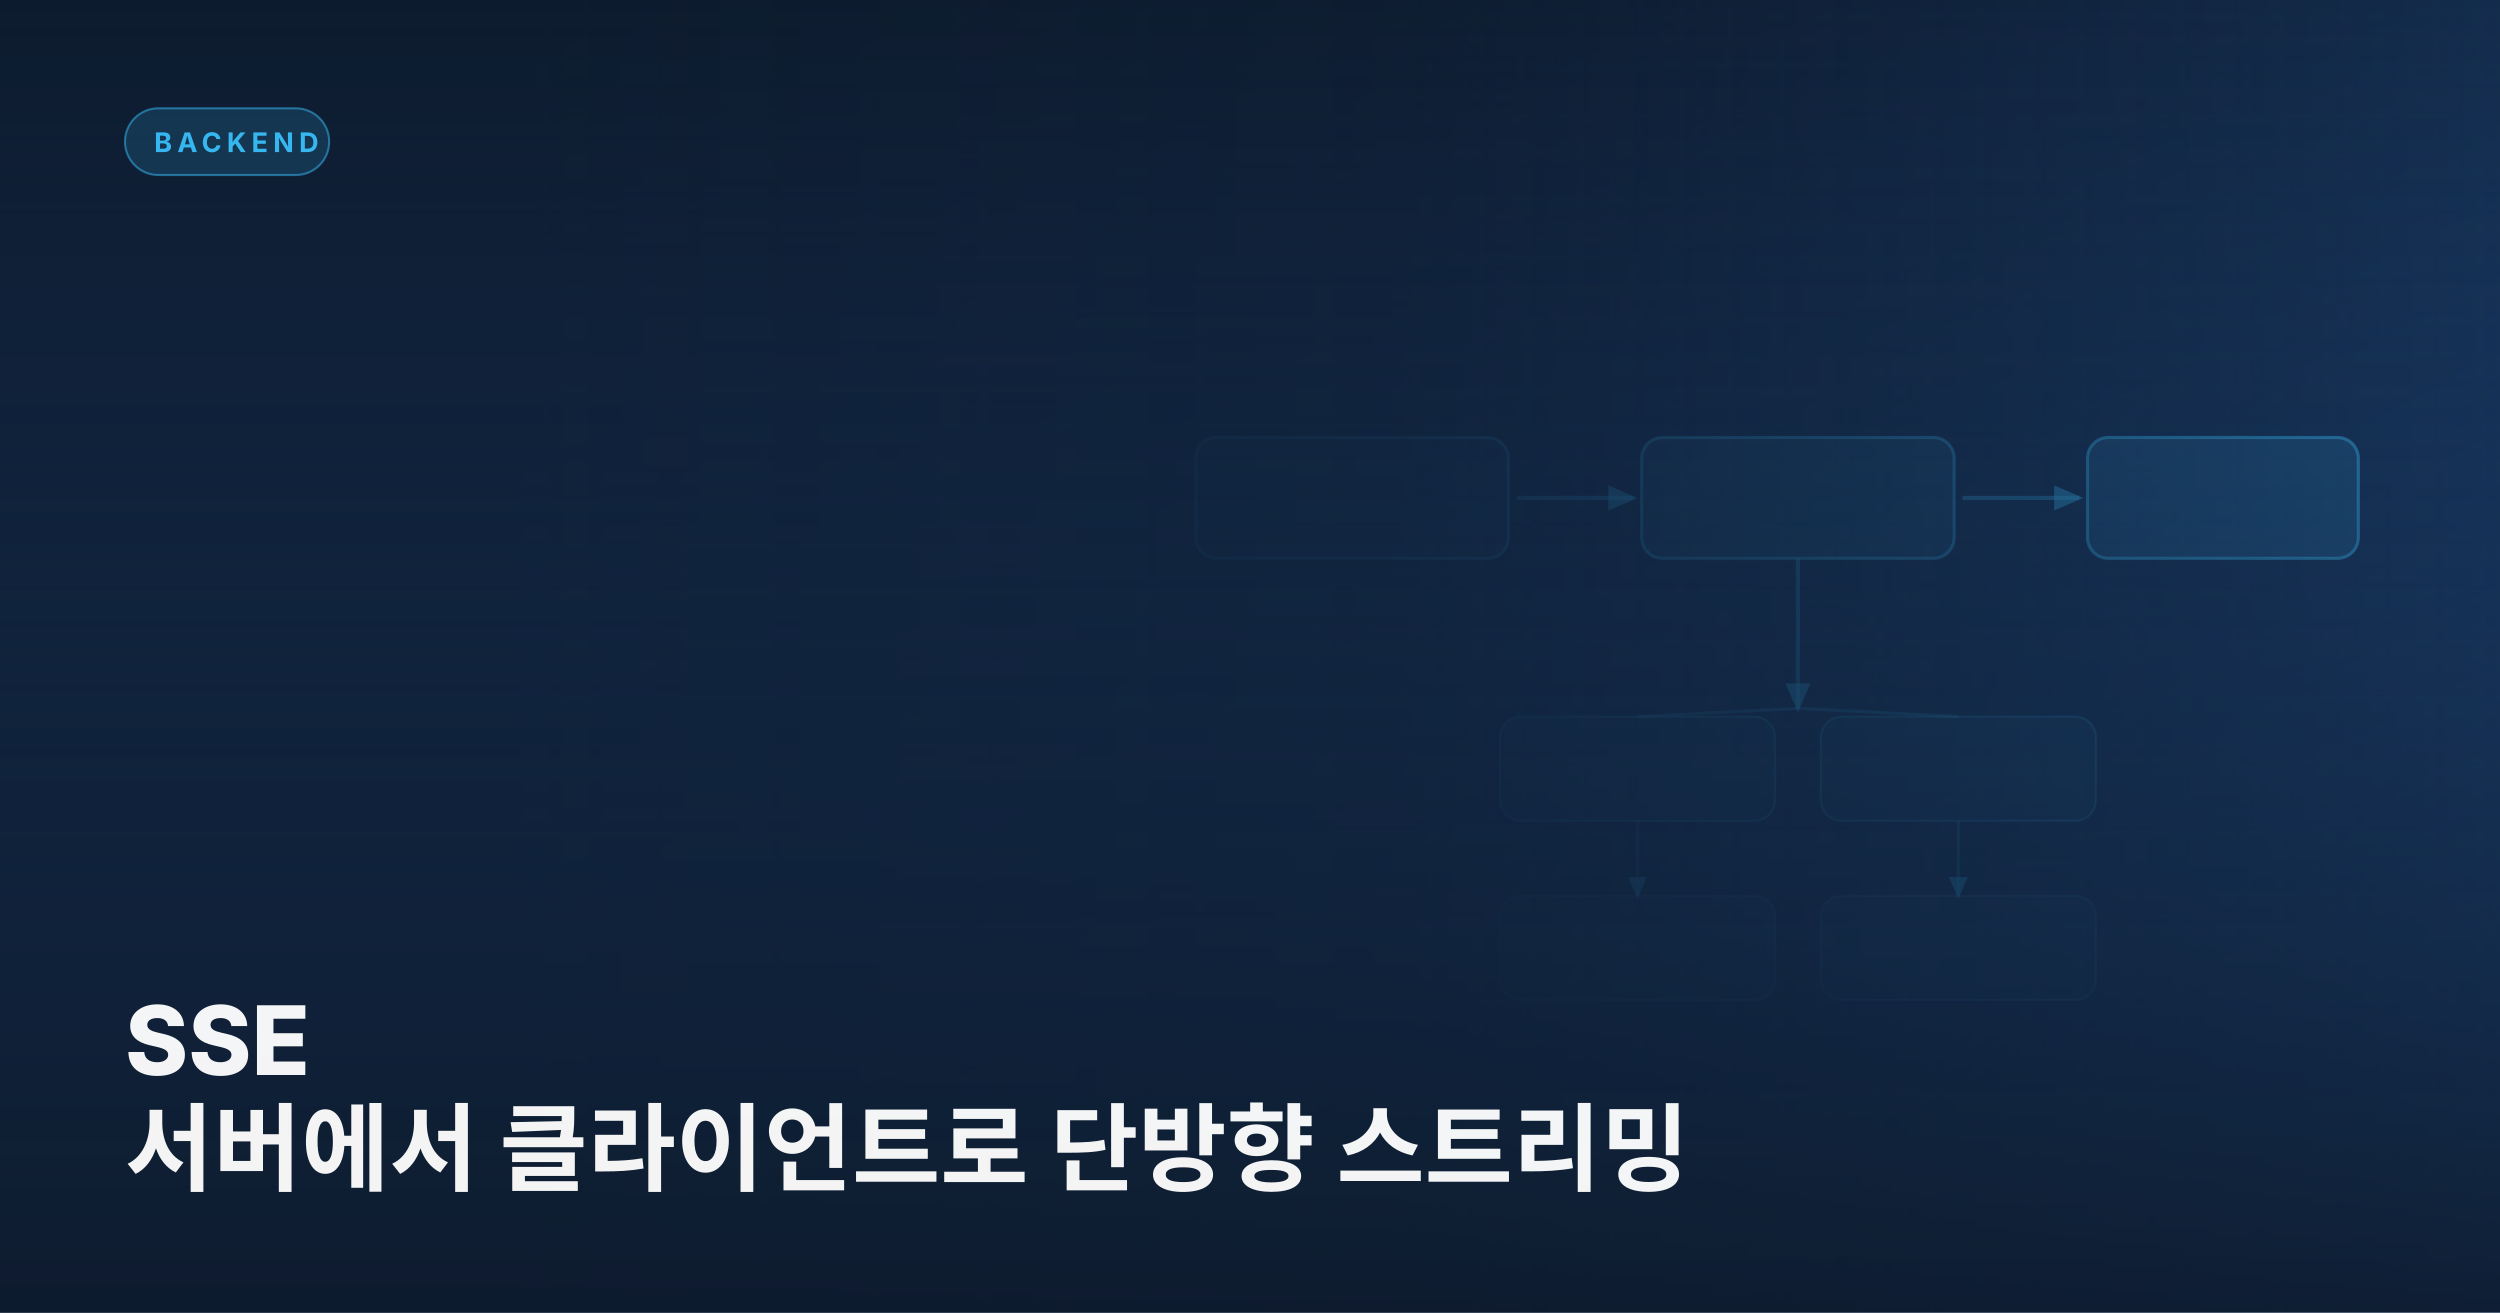
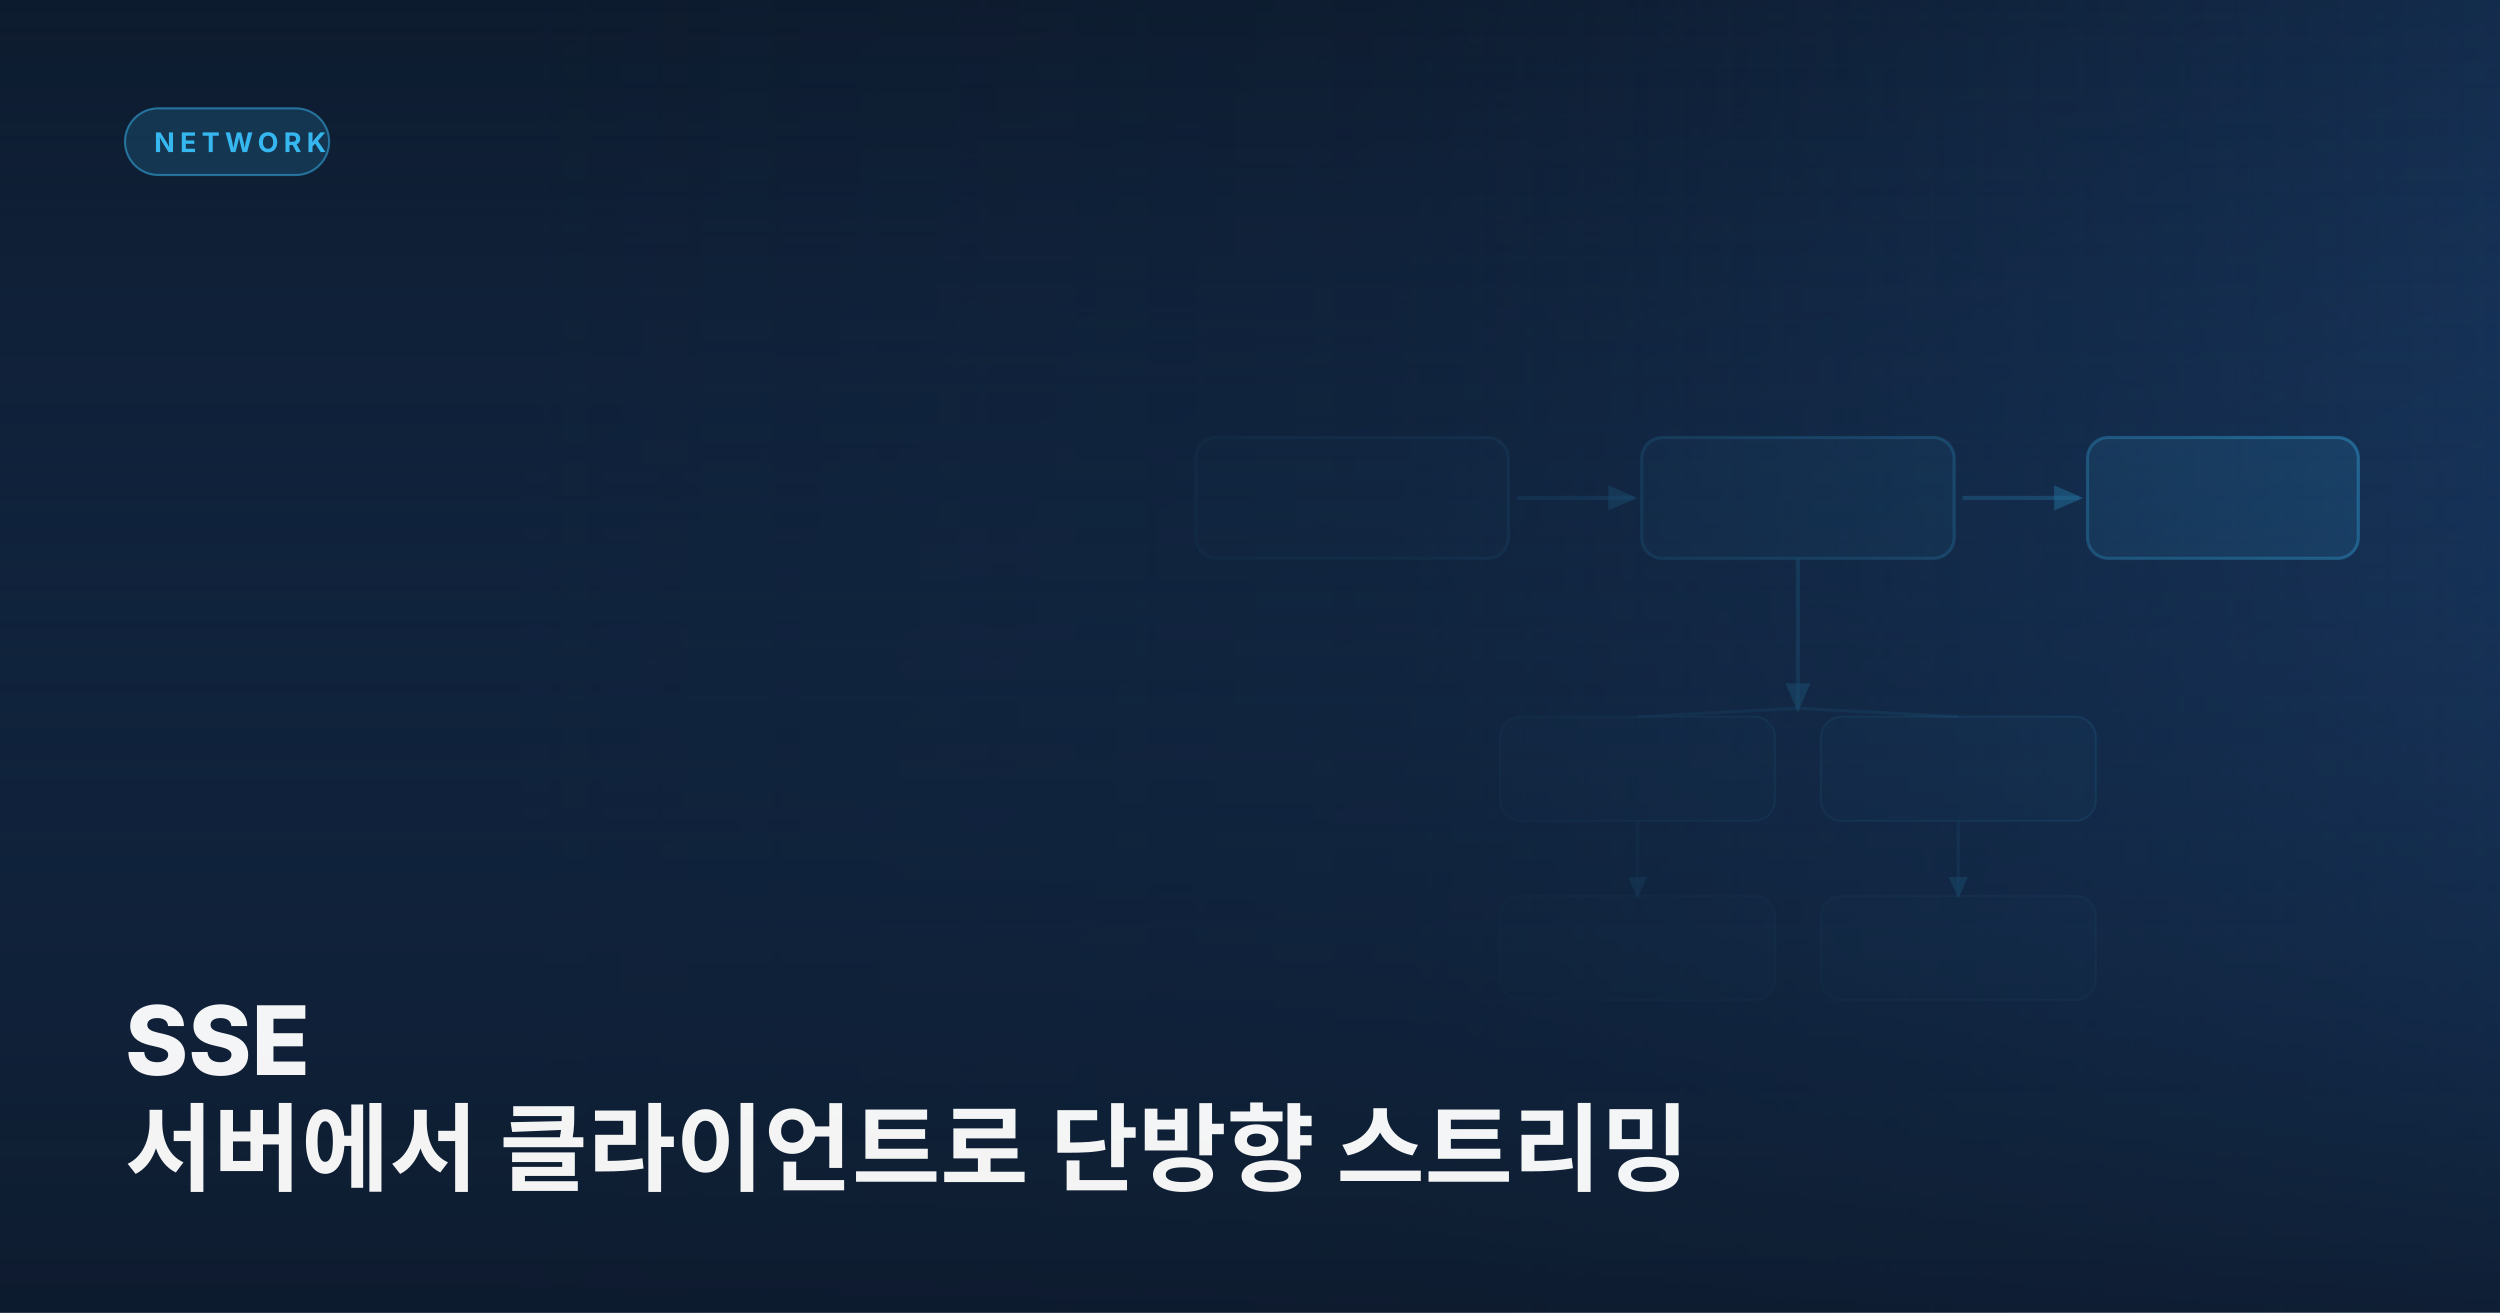
<svg xmlns="http://www.w3.org/2000/svg" width="1200" height="630" viewBox="0 0 1200 630">
  <defs>
    <linearGradient id="bg" x1="0%" y1="0%" x2="100%" y2="100%">
      <stop offset="0%" stop-color="#0d1b2e" />
      <stop offset="100%" stop-color="#1a3d6b" />
    </linearGradient>
    <linearGradient id="lf" x1="100%" y1="0%" x2="20%" y2="0%">
      <stop offset="0%" stop-color="#0d1b2e" stop-opacity="0" />
      <stop offset="55%" stop-color="#0d1b2e" stop-opacity="0.82" />
      <stop offset="100%" stop-color="#0d1b2e" stop-opacity="1" />
    </linearGradient>
    <linearGradient id="bf" x1="0%" y1="0%" x2="0%" y2="100%">
      <stop offset="0%" stop-color="#1a3d6b" stop-opacity="0" />
      <stop offset="100%" stop-color="#0d1b2e" stop-opacity="0.9" />
    </linearGradient>
  </defs>
  <rect width="1200" height="630" fill="url(#bg)" />
  <defs>
    <marker id="arr" markerWidth="8" markerHeight="8" refX="6" refY="3" orient="auto">
      <path d="M0,0 L7,3 L0,6 Z" fill="#38bdf8" fill-opacity="0.55" />
    </marker>
  </defs>
  <rect x="574" y="210" width="150" height="58" rx="10" fill="#38bdf8" fill-opacity="0.1" stroke="#38bdf8" stroke-width="1.5" stroke-opacity="0.4" />
  <line x1="728" y1="239" x2="784" y2="239" stroke="#38bdf8" stroke-width="2" stroke-opacity="0.45" marker-end="url(#arr)" />
  <rect x="788" y="210" width="150" height="58" rx="10" fill="#38bdf8" fill-opacity="0.15" stroke="#38bdf8" stroke-width="1.5" stroke-opacity="0.5" />
  <line x1="942" y1="239" x2="998" y2="239" stroke="#38bdf8" stroke-width="2" stroke-opacity="0.45" marker-end="url(#arr)" />
  <rect x="1002" y="210" width="130" height="58" rx="10" fill="#38bdf8" fill-opacity="0.2" stroke="#38bdf8" stroke-width="1.5" stroke-opacity="0.6" />
  <line x1="863" y1="268" x2="863" y2="340" stroke="#38bdf8" stroke-width="2" stroke-opacity="0.4" marker-end="url(#arr)" />
  <rect x="720" y="344" width="132" height="50" rx="10" fill="#38bdf8" fill-opacity="0.09" stroke="#38bdf8" stroke-width="1" stroke-opacity="0.3" />
  <rect x="874" y="344" width="132" height="50" rx="10" fill="#38bdf8" fill-opacity="0.09" stroke="#38bdf8" stroke-width="1" stroke-opacity="0.3" />
  <line x1="863" y1="340" x2="786" y2="344" stroke="#38bdf8" stroke-width="1.5" stroke-opacity="0.3" />
  <line x1="863" y1="340" x2="940" y2="344" stroke="#38bdf8" stroke-width="1.5" stroke-opacity="0.3" />
  <rect x="720" y="430" width="132" height="50" rx="10" fill="#38bdf8" fill-opacity="0.07" stroke="#38bdf8" stroke-width="1" stroke-opacity="0.2" />
  <rect x="874" y="430" width="132" height="50" rx="10" fill="#38bdf8" fill-opacity="0.07" stroke="#38bdf8" stroke-width="1" stroke-opacity="0.2" />
  <line x1="786" y1="394" x2="786" y2="430" stroke="#38bdf8" stroke-width="1.5" stroke-opacity="0.25" marker-end="url(#arr)" />
  <line x1="940" y1="394" x2="940" y2="430" stroke="#38bdf8" stroke-width="1.5" stroke-opacity="0.25" marker-end="url(#arr)" />
  <rect width="1200" height="630" fill="url(#lf)" />
  <rect width="1200" height="630" fill="url(#bf)" />
  <rect x="60" y="52" width="98" height="32" rx="16" fill="#38bdf8" fill-opacity="0.15" stroke="#38bdf8" stroke-width="1" stroke-opacity="0.5" />
-   <text x="74" y="73" font-family="system-ui,-apple-system,Segoe UI,sans-serif" font-size="13" font-weight="700" letter-spacing="2.5" fill="#38bdf8" fill-opacity="0.95">BACKEND</text>
+   <text x="74" y="73" font-family="system-ui,-apple-system,Segoe UI,sans-serif" font-size="13" font-weight="700" letter-spacing="2.5" fill="#38bdf8" fill-opacity="0.95">NETWORK</text>
  <text x="60" y="516" font-family="system-ui,-apple-system,Segoe UI,sans-serif" font-size="46" font-weight="800" fill="white" fill-opacity="0.95">SSE</text>
  <text x="60" y="568" font-family="system-ui,-apple-system,Segoe UI,sans-serif" font-size="46" font-weight="800" fill="white" fill-opacity="0.95">서버에서 클라이언트로 단방향 스트리밍</text>
</svg>
